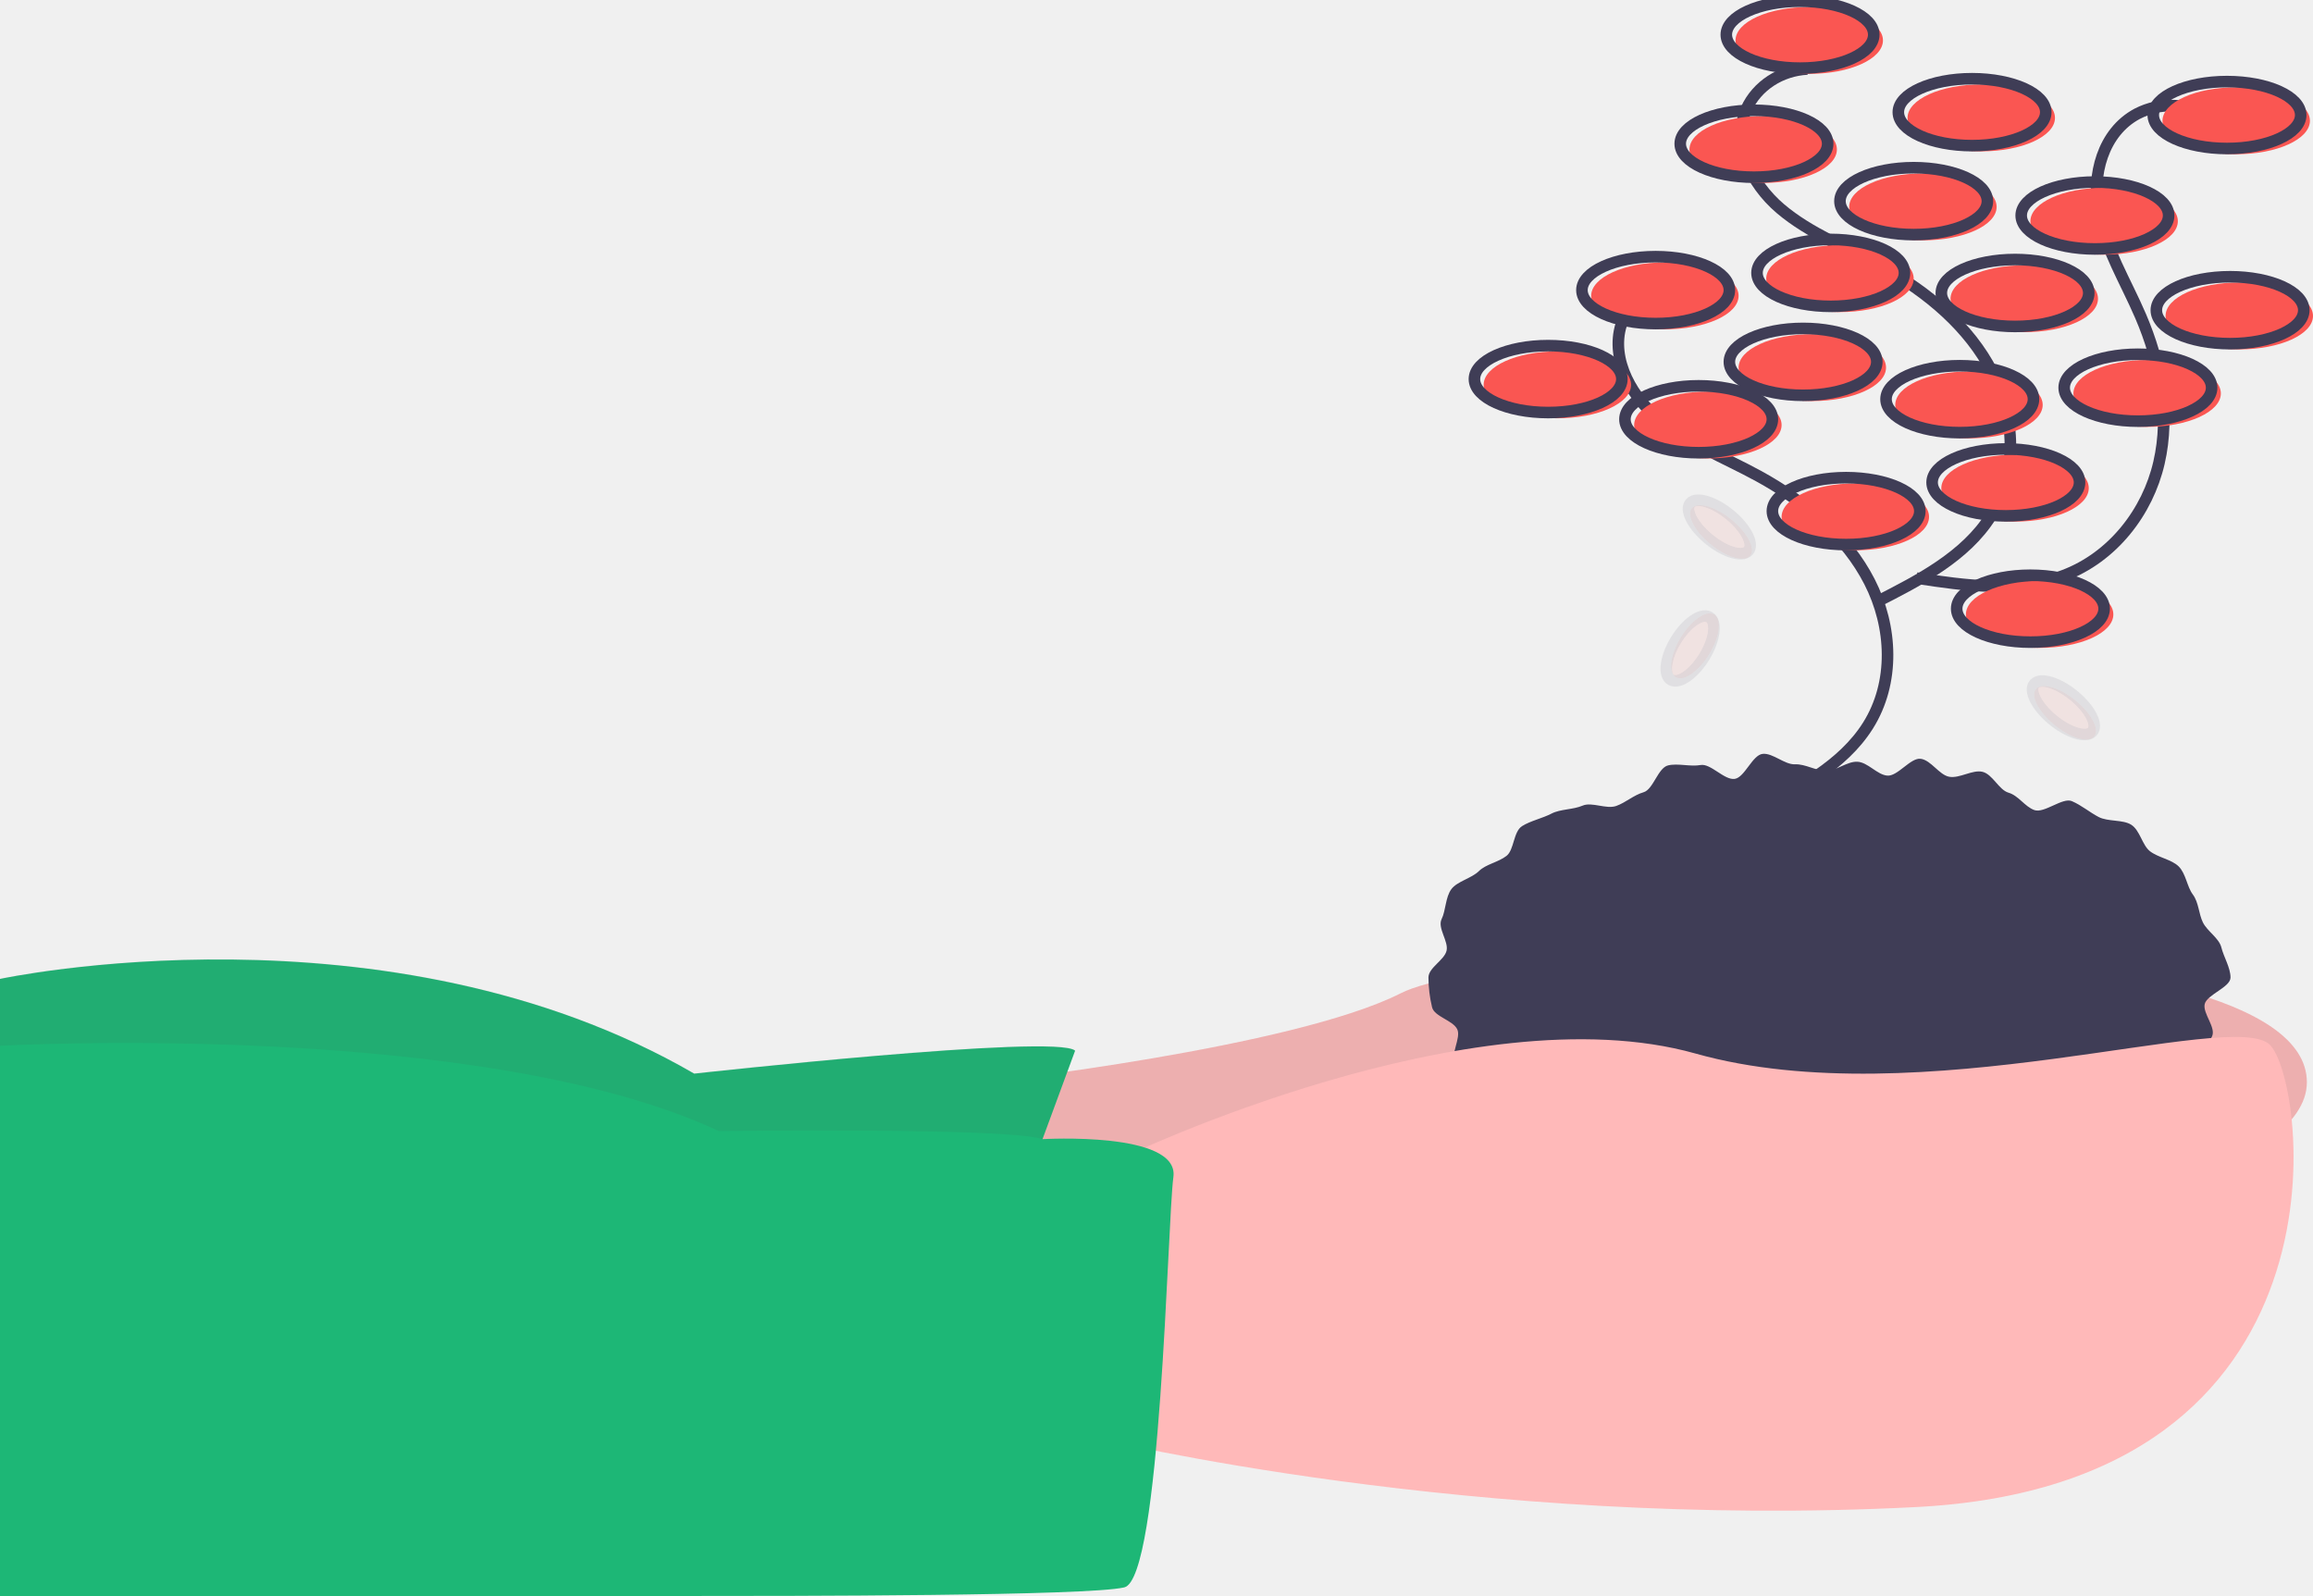
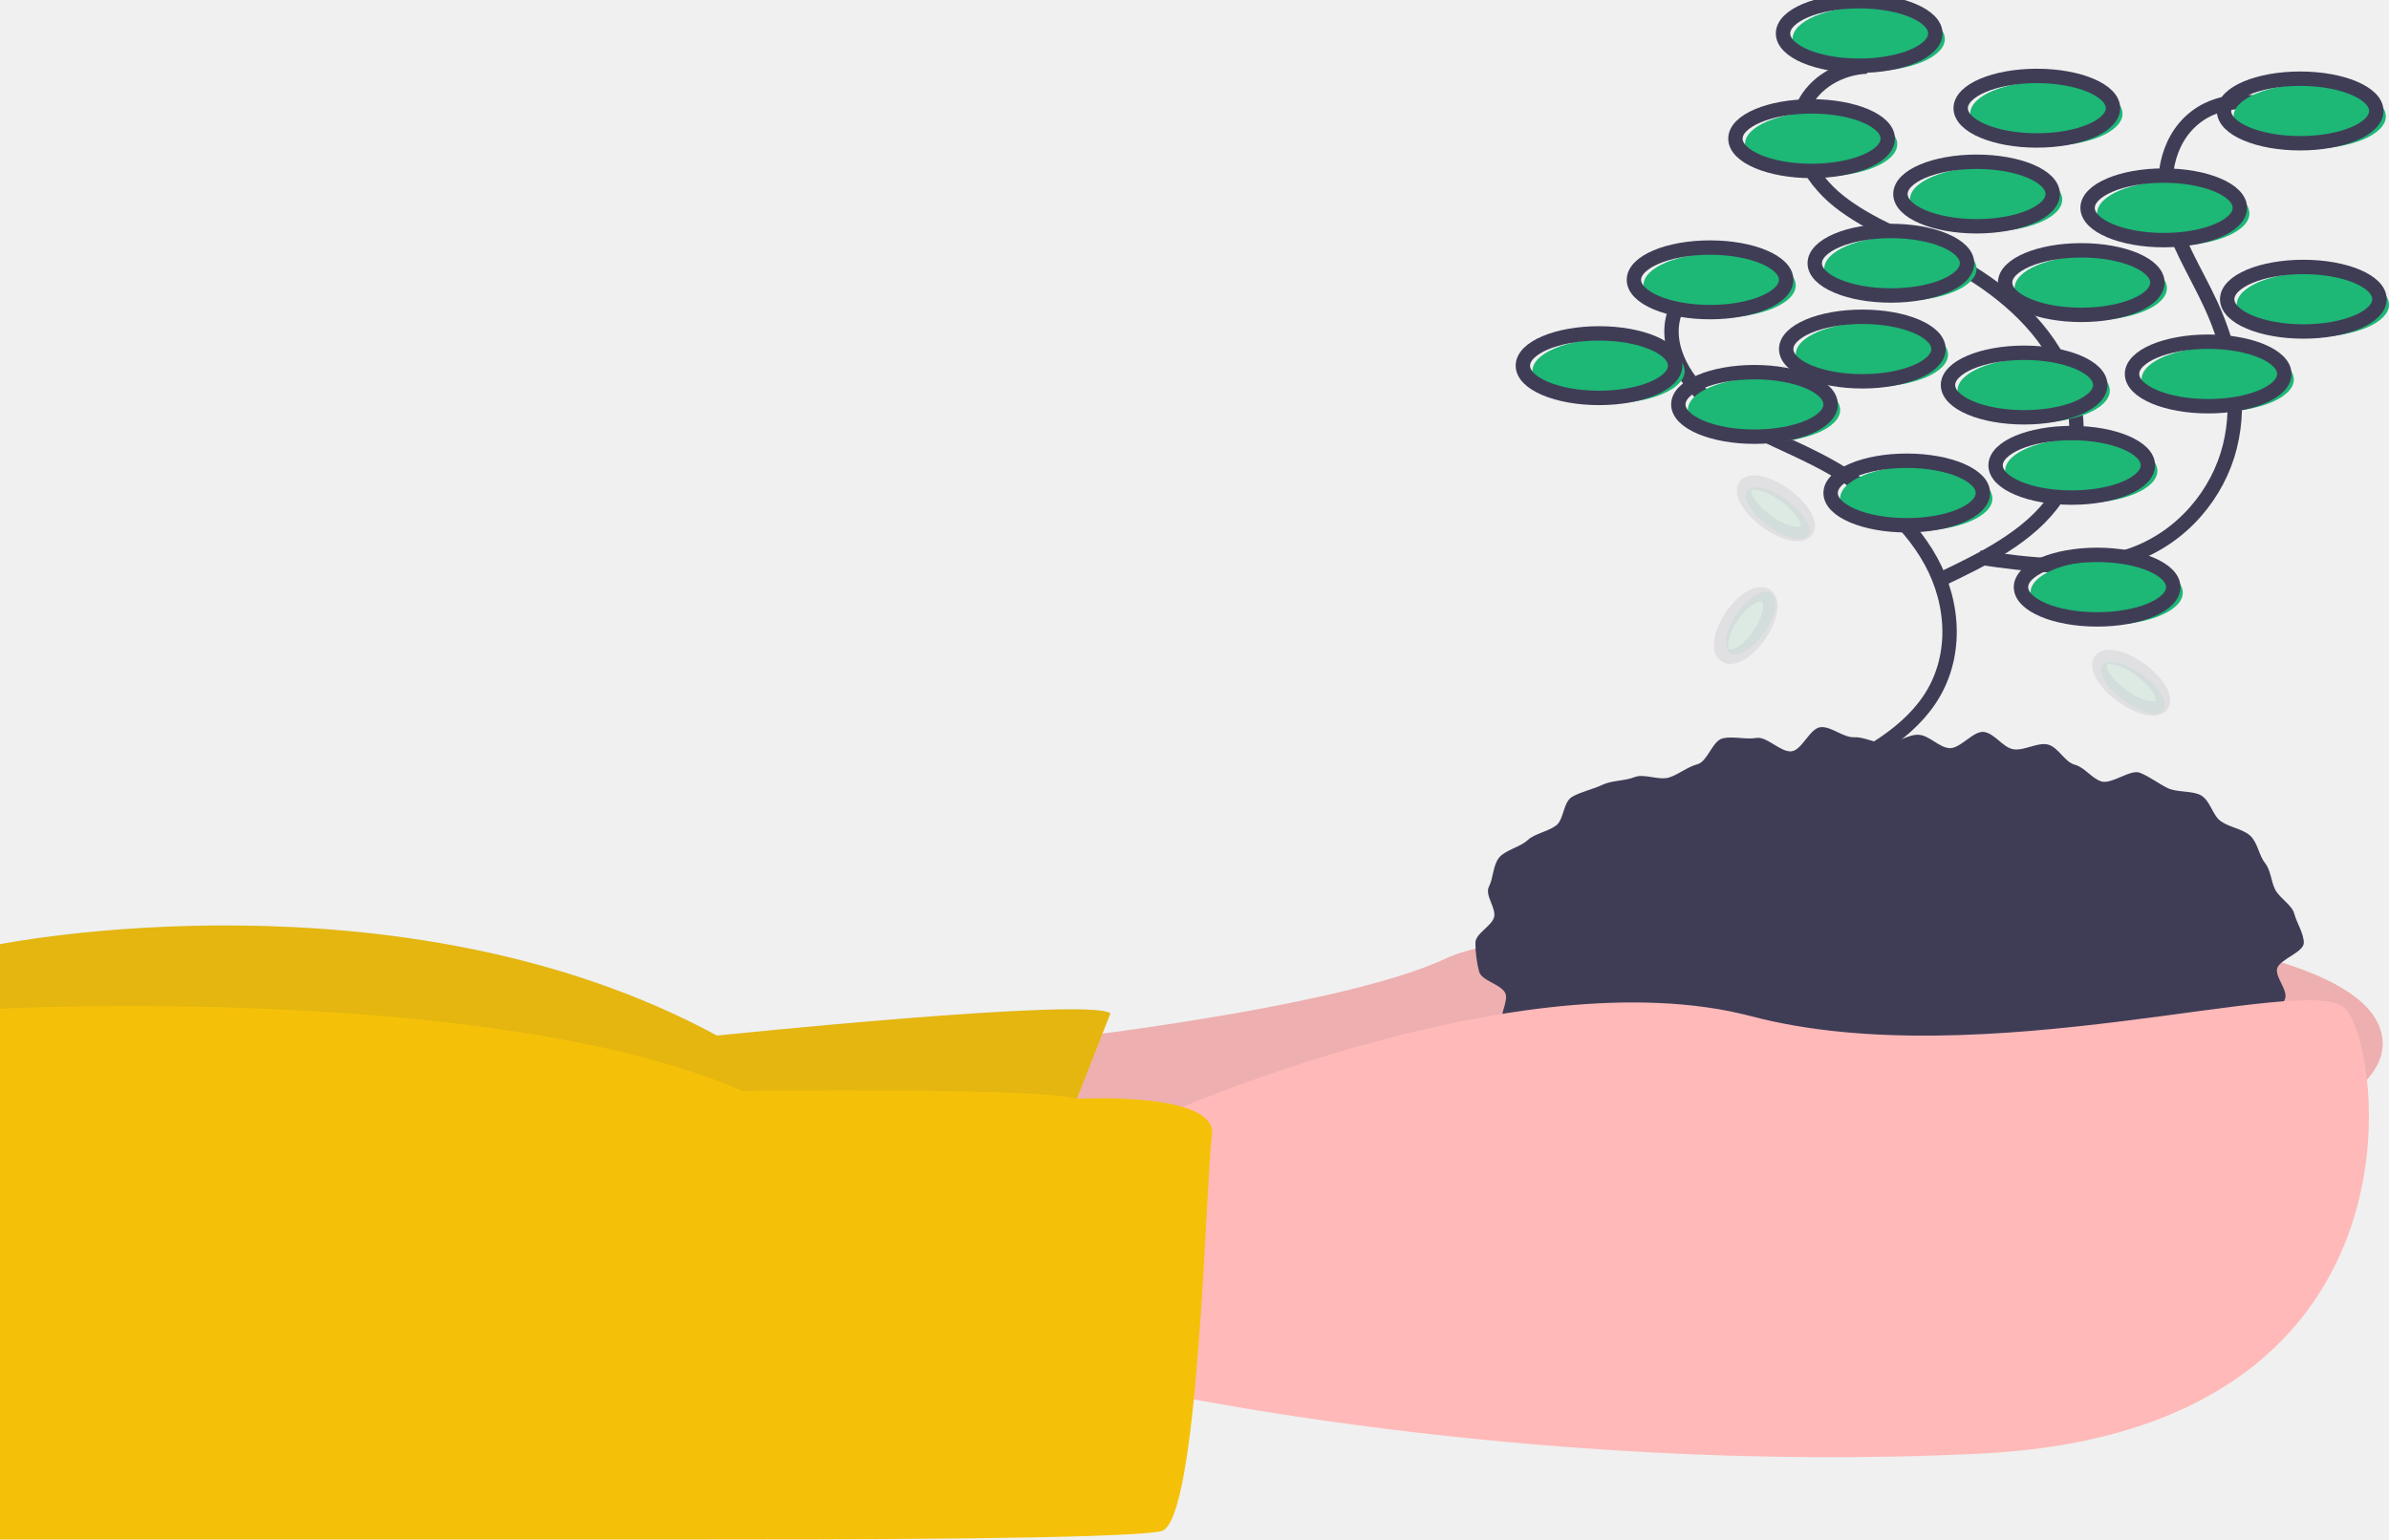
- <svg xmlns="http://www.w3.org/2000/svg" fill="none" height="138" viewBox="0 0 200 138" width="200">
-   <clipPath id="a">
-     <path d="m0 0h200v138h-200z" />
-   </clipPath>
-   <g clip-path="url(#a)">
-     <path d="m85.259 93.579s26.56-2.978 35.856-7.693c9.296-4.715 78.354-6.949 78.354 7.693 0 14.642-79.416 21.095-79.416 21.095l-41.7-2.234z" fill="#ffb9b9" />
-     <path d="m85.259 93.579s26.56-2.978 35.856-7.693c9.296-4.715 78.354-6.949 78.354 7.693 0 14.642-79.416 21.095-79.416 21.095l-41.7-2.234z" fill="#4b4f51" opacity=".1" />
-     <path d="m92.962 90.849-5.578 15.138-87.384.992v-22.334s33.466-7.197 60.027 8.19c0 0 31.341-3.474 32.935-1.985z" fill="#1db776" />
-     <path d="m92.962 90.824-5.578 15.138-87.384.993v-22.335s33.466-7.197 60.027 8.189c0 0 31.341-3.474 32.935-1.985z" fill="#4b4f51" opacity=".1" />
-     <path d="m192.868 84.52c0 .846-2.03 1.474-2.23 2.29-.198.809 1.008 2.04.627 2.813-.395.79-.861 1.548-1.393 2.264-.5.669-2.045.571-2.678 1.198-.62.57-1.277 1.103-1.967 1.598-.672.522-1.582.632-2.346 1.112-.727.457-.639 2.134-1.443 2.55-.768.398-1.943.078-2.776.435-.8.343-1.222 1.584-2.076 1.888-.825.293-1.845.167-2.717.42-.843.245-1.787.206-2.671.412-.858.201-1.514 1.403-2.407 1.565-.87.158-1.889-.263-2.789-.144-.879.117-1.9-.922-2.804-.843-.884.077-1.718.558-2.624.597-.888.038-1.766.403-2.672.403s-1.841.794-2.729.756c-.906-.039-1.726-1.242-2.611-1.319-.903-.079-1.981 1.178-2.86 1.062-.899-.12-1.612-1.351-2.482-1.509-.893-.162-2.047.718-2.905.517-.884-.206-1.409-1.638-2.253-1.883-.871-.254-1.952.089-2.776-.203-.855-.304-1.896-.255-2.696-.598-.833-.357-1.431-1.203-2.199-1.601-.804-.416-1.174-1.448-1.901-1.905-.764-.481-1.928-.419-2.6-.942-.71-.551-2.039-.58-2.638-1.173-.633-.627-.889-1.681-1.389-2.35-.527-.705.507-2.194.139-2.939-.382-.773-1.977-1.087-2.174-1.896-.205-.845-.309-1.708-.313-2.575 0-.846 1.364-1.492 1.564-2.308.198-.809-.806-1.972-.425-2.744.368-.745.321-1.889.848-2.594.5-.669 1.748-.931 2.381-1.558.599-.593 1.67-.758 2.38-1.31.672-.522.586-2.097 1.35-2.577.727-.457 1.741-.666 2.545-1.082.768-.398 1.855-.331 2.688-.688.799-.343 2.052.333 2.906.029.825-.293 1.494-.932 2.365-1.186.844-.245 1.24-2.116 2.124-2.323.858-.201 1.915.132 2.807-.03.87-.158 2.041 1.318 2.941 1.199.878-.117 1.535-2.087 2.439-2.166.884-.077 1.882.944 2.788.905.888-.038 1.78.56 2.686.56s1.808-.821 2.696-.783c.906.039 1.705 1.123 2.589 1.2.904.079 2.014-1.571 2.892-1.454.9.12 1.595 1.395 2.465 1.553.893.162 2.012-.63 2.87-.429.884.206 1.416 1.562 2.26 1.808.871.254 1.408 1.21 2.233 1.502.855.304 2.443-1.117 3.243-.773.833.357 1.552.976 2.32 1.374.804.416 2.082.207 2.808.664.764.481.952 1.771 1.624 2.293.71.551 1.88.717 2.479 1.31.633.627.721 1.751 1.221 2.42.526.705.51 1.681.878 2.425.381.773 1.399 1.357 1.597 2.166.2.816.791 1.751.791 2.596z" fill="#3f3d56" />
-     <path d="m97.211 100.031s30.014-14.394 49.403-8.934c19.389 5.46 46.48-3.971 49.668-.745 3.187 3.226 7.702 37.97-30.545 39.955s-70.916-5.956-70.916-5.956z" fill="#ffb9b9" />
-     <path d="m90.143 98.498s11.849-.701 11.318 3.27c-.531 3.971-1.063 34.743-4.25 35.488-3.187.744-28.42.744-38.778.744h-58.433v-47.576s41.434-2.305 62.151 7.374c0 0 24.908-.336 27.992.701z" fill="#1db776" />
-     <g stroke="#3f3d56" stroke-miterlimit="10">
-       <path d="m145.652 24.082c-1.132.06-2.224.413-3.153 1.02-.93.607-1.66 1.444-2.108 2.417-1.316 2.971.378 6.462 2.921 8.629 2.543 2.167 5.81 3.405 8.778 5.033 3.986 2.187 7.569 5.222 9.563 9.119 1.995 3.896 2.207 8.723-.137 12.445-2.177 3.455-6.134 5.523-9.908 7.43" />
-       <path d="m156.276 5.966c-1.132.06-2.224.413-3.153 1.02-.93.607-1.66 1.444-2.108 2.417-1.316 2.972.378 6.462 2.921 8.629 2.543 2.167 5.81 3.405 8.778 5.033 3.986 2.187 7.569 5.222 9.563 9.118 1.995 3.897 2.207 8.723-.137 12.445-2.177 3.455-6.134 5.523-9.908 7.43" />
-       <path d="m191.208 10.132c-.935-.6-2.03-.946-3.162-.997-1.133-.051-2.259.193-3.251.706-2.987 1.597-3.935 5.326-3.343 8.494.591 3.168 2.362 6.016 3.643 9.001 1.719 4.009 2.563 8.459 1.587 12.68-.975 4.222-3.97 8.16-8.263 9.762-3.985 1.487-8.468.859-12.702.208" />
+ <svg xmlns="http://www.w3.org/2000/svg" width="166" height="107" viewBox="0 0 166 107" fill="none">
+   <g clip-path="url(#clip0)">
+     <path d="M70.765 72.557C70.765 72.557 92.81 70.248 100.526 66.592C108.242 62.936 165.559 61.205 165.559 72.557C165.559 83.91 99.644 88.913 99.644 88.913L65.033 87.181L70.765 72.557Z" fill="#FFB9B9" />
+     <path opacity="0.1" d="M70.765 72.557C70.765 72.557 92.81 70.248 100.526 66.592C108.242 62.936 165.559 61.205 165.559 72.557C165.559 83.91 99.644 88.913 99.644 88.913L65.033 87.181L70.765 72.557Z" fill="#4B4F51" />
+     <path d="M77.158 70.441L72.528 82.178L0 82.948V65.63C0 65.63 27.777 60.05 49.822 71.98C49.822 71.98 75.835 69.286 77.158 70.441Z" fill="#F5C108" />
+     <path opacity="0.1" d="M77.158 70.422L72.528 82.159L0 82.929V65.611C0 65.611 27.777 60.031 49.822 71.961C49.822 71.961 75.835 69.267 77.158 70.422Z" fill="#4B4F51" />
+     <path d="M160.08 65.534C160.08 66.19 158.395 66.677 158.23 67.309C158.065 67.937 159.066 68.891 158.75 69.49C158.422 70.103 158.035 70.69 157.593 71.245C157.178 71.764 155.897 71.688 155.371 72.175C154.856 72.616 154.311 73.03 153.739 73.414C153.181 73.818 152.425 73.903 151.791 74.276C151.188 74.63 151.261 75.93 150.594 76.253C149.956 76.561 148.981 76.313 148.289 76.591C147.626 76.856 147.276 77.819 146.566 78.054C145.882 78.281 145.035 78.183 144.311 78.38C143.611 78.57 142.828 78.539 142.094 78.699C141.382 78.855 140.838 79.787 140.097 79.913C139.374 80.035 138.528 79.709 137.782 79.801C137.052 79.892 136.205 79.086 135.454 79.147C134.72 79.207 134.028 79.58 133.277 79.61C132.539 79.64 131.811 79.923 131.058 79.923C130.307 79.923 129.531 80.539 128.793 80.509C128.042 80.479 127.361 79.546 126.627 79.486C125.877 79.425 124.982 80.4 124.253 80.309C123.506 80.217 122.915 79.263 122.193 79.14C121.451 79.014 120.494 79.696 119.781 79.541C119.048 79.381 118.612 78.27 117.912 78.08C117.188 77.884 116.292 78.15 115.607 77.923C114.898 77.688 114.033 77.725 113.37 77.459C112.678 77.182 112.182 76.526 111.544 76.218C110.877 75.895 110.57 75.095 109.967 74.74C109.332 74.368 108.366 74.415 107.808 74.01C107.219 73.583 106.116 73.561 105.619 73.101C105.094 72.614 104.881 71.797 104.466 71.279C104.029 70.733 104.887 69.578 104.582 69C104.265 68.401 102.941 68.158 102.777 67.53C102.607 66.875 102.521 66.206 102.518 65.534C102.518 64.878 103.65 64.377 103.815 63.744C103.98 63.117 103.146 62.216 103.463 61.617C103.768 61.039 103.729 60.151 104.167 59.605C104.582 59.087 105.617 58.883 106.143 58.397C106.64 57.937 107.529 57.809 108.118 57.381C108.676 56.976 108.605 55.755 109.239 55.383C109.842 55.028 110.684 54.867 111.351 54.544C111.988 54.236 112.89 54.288 113.582 54.011C114.246 53.744 115.285 54.269 115.995 54.033C116.679 53.806 117.234 53.31 117.957 53.114C118.657 52.924 118.986 51.473 119.72 51.313C120.433 51.157 121.309 51.415 122.05 51.29C122.772 51.167 123.744 52.312 124.491 52.219C125.22 52.129 125.765 50.6 126.515 50.539C127.249 50.48 128.077 51.271 128.829 51.241C129.566 51.212 130.306 51.675 131.058 51.675C131.81 51.675 132.56 51.039 133.297 51.068C134.049 51.099 134.711 51.94 135.446 51.999C136.196 52.06 137.117 50.781 137.846 50.871C138.592 50.964 139.169 51.953 139.891 52.076C140.633 52.201 141.561 51.587 142.274 51.743C143.008 51.903 143.449 52.954 144.149 53.144C144.873 53.341 145.318 54.083 146.003 54.309C146.712 54.545 148.03 53.444 148.694 53.71C149.386 53.987 149.983 54.467 150.62 54.775C151.287 55.098 152.348 54.935 152.951 55.29C153.585 55.663 153.741 56.663 154.299 57.068C154.888 57.495 155.859 57.624 156.356 58.084C156.882 58.571 156.955 59.442 157.37 59.961C157.807 60.507 157.793 61.264 158.098 61.841C158.415 62.44 159.26 62.894 159.424 63.521C159.59 64.153 160.08 64.878 160.08 65.534Z" fill="#3F3D56" />
+     <path d="M80.685 77.56C80.685 77.56 105.596 66.4 121.689 70.633C137.782 74.866 160.268 67.554 162.914 70.056C165.559 72.557 169.307 99.496 137.562 101.035C105.817 102.574 78.701 96.417 78.701 96.417L80.685 77.56Z" fill="#FFB9B9" />
+     <path d="M74.819 76.372C74.819 76.372 84.653 75.828 84.213 78.907C83.772 81.986 83.331 105.846 80.685 106.423C78.04 107 57.097 107 48.499 107H0V70.111C0 70.111 34.39 68.324 51.586 75.828C51.586 75.828 72.259 75.568 74.819 76.372Z" fill="#F5C108" />
+     <path d="M120.891 18.672C119.951 18.718 119.045 18.992 118.274 19.463C117.502 19.934 116.896 20.583 116.524 21.337C115.432 23.641 116.838 26.348 118.949 28.028C121.059 29.708 123.771 30.668 126.234 31.93C129.543 33.626 132.516 35.979 134.172 39.001C135.828 42.022 136.004 45.764 134.058 48.65C132.251 51.329 128.967 52.932 125.834 54.411" stroke="#3F3D56" stroke-miterlimit="10" />
+     <path d="M129.709 4.626C128.77 4.672 127.863 4.946 127.092 5.417C126.321 5.887 125.715 6.536 125.342 7.291C124.25 9.595 125.656 12.301 127.767 13.981C129.878 15.661 132.589 16.622 135.053 17.884C138.361 19.579 141.335 21.933 142.99 24.954C144.646 27.975 144.822 31.718 142.876 34.604C141.07 37.283 137.785 38.886 134.653 40.365" stroke="#3F3D56" stroke-miterlimit="10" />
+     <path d="M158.702 7.856C157.927 7.391 157.018 7.123 156.078 7.083C155.138 7.043 154.204 7.233 153.38 7.63C150.901 8.868 150.114 11.76 150.605 14.216C151.095 16.672 152.566 18.88 153.628 21.195C155.056 24.303 155.756 27.753 154.946 31.027C154.136 34.3 151.651 37.353 148.088 38.596C144.781 39.749 141.059 39.262 137.545 38.757" stroke="#3F3D56" stroke-miterlimit="10" />
+     <path d="M133.153 36.894C136.075 36.894 138.443 35.89 138.443 34.651C138.443 33.412 136.075 32.408 133.153 32.408C130.231 32.408 127.862 33.412 127.862 34.651C127.862 35.89 130.231 36.894 133.153 36.894Z" fill="#1DB776" />
+     <path d="M132.492 36.509C135.414 36.509 137.782 35.505 137.782 34.266C137.782 33.027 135.414 32.023 132.492 32.023C129.569 32.023 127.201 33.027 127.201 34.266C127.201 35.505 129.569 36.509 132.492 36.509Z" stroke="#3F3D56" stroke-miterlimit="10" />
+     <path d="M144.617 34.97C147.539 34.97 149.907 33.966 149.907 32.727C149.907 31.488 147.539 30.484 144.617 30.484C141.694 30.484 139.326 31.488 139.326 32.727C139.326 33.966 141.694 34.97 144.617 34.97Z" fill="#1DB776" />
+     <path d="M143.955 34.585C146.877 34.585 149.246 33.581 149.246 32.342C149.246 31.103 146.877 30.099 143.955 30.099C141.033 30.099 138.664 31.103 138.664 32.342C138.664 33.581 141.033 34.585 143.955 34.585Z" stroke="#3F3D56" stroke-miterlimit="10" />
+     <path d="M146.38 43.436C149.302 43.436 151.671 42.432 151.671 41.193C151.671 39.954 149.302 38.95 146.38 38.95C143.458 38.95 141.089 39.954 141.089 41.193C141.089 42.432 143.458 43.436 146.38 43.436Z" fill="#1DB776" />
+     <path d="M145.719 43.051C148.641 43.051 151.009 42.047 151.009 40.808C151.009 39.57 148.641 38.565 145.719 38.565C142.797 38.565 140.428 39.57 140.428 40.808C140.428 42.047 142.797 43.051 145.719 43.051Z" stroke="#3F3D56" stroke-miterlimit="10" />
+     <path d="M145.277 22.27C148.199 22.27 150.568 21.266 150.568 20.027C150.568 18.788 148.199 17.784 145.277 17.784C142.355 17.784 139.986 18.788 139.986 20.027C139.986 21.266 142.355 22.27 145.277 22.27Z" fill="#1DB776" />
+     <path d="M144.617 21.885C147.539 21.885 149.907 20.881 149.907 19.642C149.907 18.404 147.539 17.399 144.617 17.399C141.694 17.399 139.326 18.404 139.326 19.642C139.326 20.881 141.694 21.885 144.617 21.885Z" stroke="#3F3D56" stroke-miterlimit="10" />
+     <path d="M132.05 20.923C134.972 20.923 137.341 19.919 137.341 18.68C137.341 17.442 134.972 16.437 132.05 16.437C129.128 16.437 126.759 17.442 126.759 18.68C126.759 19.919 129.128 20.923 132.05 20.923Z" fill="#1DB776" />
+     <path d="M131.389 20.538C134.311 20.538 136.68 19.534 136.68 18.296C136.68 17.057 134.311 16.052 131.389 16.052C128.467 16.052 126.098 17.057 126.098 18.296C126.098 19.534 128.467 20.538 131.389 20.538Z" stroke="#3F3D56" stroke-miterlimit="10" />
+     <path d="M138.003 16.113C140.925 16.113 143.294 15.109 143.294 13.87C143.294 12.631 140.925 11.627 138.003 11.627C135.081 11.627 132.712 12.631 132.712 13.87C132.712 15.109 135.081 16.113 138.003 16.113Z" fill="#1DB776" />
+     <path d="M137.342 15.728C140.264 15.728 142.632 14.724 142.632 13.485C142.632 12.246 140.264 11.242 137.342 11.242C134.42 11.242 132.051 12.246 132.051 13.485C132.051 14.724 134.42 15.728 137.342 15.728Z" stroke="#3F3D56" stroke-miterlimit="10" />
+     <path d="M151.009 17.075C153.931 17.075 156.3 16.071 156.3 14.832C156.3 13.593 153.931 12.589 151.009 12.589C148.087 12.589 145.718 13.593 145.718 14.832C145.718 16.071 148.087 17.075 151.009 17.075Z" fill="#1DB776" />
+     <path d="M150.347 16.69C153.27 16.69 155.638 15.686 155.638 14.447C155.638 13.208 153.27 12.204 150.347 12.204C147.425 12.204 145.057 13.208 145.057 14.447C145.057 15.686 147.425 16.69 150.347 16.69Z" stroke="#3F3D56" stroke-miterlimit="10" />
+     <path d="M160.709 23.425C163.631 23.425 166 22.421 166 21.182C166 19.943 163.631 18.939 160.709 18.939C157.787 18.939 155.418 19.943 155.418 21.182C155.418 22.421 157.787 23.425 160.709 23.425Z" fill="#1DB776" />
+     <path d="M160.048 23.04C162.97 23.04 165.338 22.036 165.338 20.797C165.338 19.558 162.97 18.554 160.048 18.554C157.126 18.554 154.757 19.558 154.757 20.797C154.757 22.036 157.126 23.04 160.048 23.04Z" stroke="#3F3D56" stroke-miterlimit="10" />
+     <path d="M126.539 12.265C129.461 12.265 131.83 11.26 131.83 10.021C131.83 8.783 129.461 7.779 126.539 7.779C123.617 7.779 121.249 8.783 121.249 10.021C121.249 11.26 123.617 12.265 126.539 12.265Z" fill="#1DB776" />
+     <path d="M125.878 11.88C128.8 11.88 131.169 10.876 131.169 9.637C131.169 8.398 128.8 7.394 125.878 7.394C122.956 7.394 120.587 8.398 120.587 9.637C120.587 10.876 122.956 11.88 125.878 11.88Z" stroke="#3F3D56" stroke-miterlimit="10" />
+     <path d="M129.846 4.953C132.768 4.953 135.137 3.948 135.137 2.71C135.137 1.471 132.768 0.467 129.846 0.467C126.924 0.467 124.555 1.471 124.555 2.71C124.555 3.948 126.924 4.953 129.846 4.953Z" fill="#1DB776" />
+     <path d="M129.185 4.568C132.107 4.568 134.476 3.564 134.476 2.325C134.476 1.086 132.107 0.082 129.185 0.082C126.263 0.082 123.894 1.086 123.894 2.325C123.894 3.564 126.263 4.568 129.185 4.568Z" stroke="#3F3D56" stroke-miterlimit="10" />
+     <path d="M160.489 10.34C163.411 10.34 165.779 9.336 165.779 8.097C165.779 6.859 163.411 5.854 160.489 5.854C157.567 5.854 155.198 6.859 155.198 8.097C155.198 9.336 157.567 10.34 160.489 10.34Z" fill="#1DB776" />
+     <path d="M159.827 9.956C162.75 9.956 165.118 8.951 165.118 7.713C165.118 6.474 162.75 5.469 159.827 5.469C156.905 5.469 154.537 6.474 154.537 7.713C154.537 8.951 156.905 9.956 159.827 9.956Z" stroke="#3F3D56" stroke-miterlimit="10" />
+     <path d="M111.769 28.043C114.691 28.043 117.06 27.038 117.06 25.8C117.06 24.561 114.691 23.557 111.769 23.557C108.847 23.557 106.478 24.561 106.478 25.8C106.478 27.038 108.847 28.043 111.769 28.043Z" fill="#1DB776" />
+     <path d="M111.108 27.658C114.03 27.658 116.399 26.654 116.399 25.415C116.399 24.176 114.03 23.172 111.108 23.172C108.186 23.172 105.817 24.176 105.817 25.415C105.817 26.654 108.186 27.658 111.108 27.658Z" stroke="#3F3D56" stroke-miterlimit="10" />
+     <path d="M130.066 26.888C132.988 26.888 135.357 25.884 135.357 24.645C135.357 23.407 132.988 22.402 130.066 22.402C127.144 22.402 124.775 23.407 124.775 24.645C124.775 25.884 127.144 26.888 130.066 26.888Z" fill="#1DB776" />
+     <path d="M129.405 26.503C132.327 26.503 134.696 25.499 134.696 24.26C134.696 23.022 132.327 22.017 129.405 22.017C126.483 22.017 124.114 23.022 124.114 24.26C124.114 25.499 126.483 26.503 129.405 26.503Z" stroke="#3F3D56" stroke-miterlimit="10" />
+     <path d="M154.096 28.62C157.018 28.62 159.386 27.616 159.386 26.377C159.386 25.138 157.018 24.134 154.096 24.134C151.173 24.134 148.805 25.138 148.805 26.377C148.805 27.616 151.173 28.62 154.096 28.62Z" fill="#1DB776" />
+     <path d="M153.434 28.235C156.356 28.235 158.725 27.231 158.725 25.992C158.725 24.753 156.356 23.749 153.434 23.749C150.512 23.749 148.144 24.753 148.144 25.992C148.144 27.231 150.512 28.235 153.434 28.235Z" stroke="#3F3D56" stroke-miterlimit="10" />
+     <path d="M141.309 29.39C144.231 29.39 146.6 28.386 146.6 27.147C146.6 25.908 144.231 24.904 141.309 24.904C138.387 24.904 136.019 25.908 136.019 27.147C136.019 28.386 138.387 29.39 141.309 29.39Z" fill="#1DB776" />
+     <path d="M140.648 29.005C143.57 29.005 145.939 28.001 145.939 26.762C145.939 25.523 143.57 24.519 140.648 24.519C137.726 24.519 135.357 25.523 135.357 26.762C135.357 28.001 137.726 29.005 140.648 29.005Z" stroke="#3F3D56" stroke-miterlimit="10" />
+     <path d="M142.191 10.148C145.113 10.148 147.482 9.144 147.482 7.905C147.482 6.666 145.113 5.662 142.191 5.662C139.269 5.662 136.9 6.666 136.9 7.905C136.9 9.144 139.269 10.148 142.191 10.148Z" fill="#1DB776" />
+     <path d="M141.53 9.763C144.452 9.763 146.821 8.759 146.821 7.52C146.821 6.281 144.452 5.277 141.53 5.277C138.608 5.277 136.239 6.281 136.239 7.52C136.239 8.759 138.608 9.763 141.53 9.763Z" stroke="#3F3D56" stroke-miterlimit="10" />
+     <path d="M119.485 22.078C122.407 22.078 124.776 21.074 124.776 19.835C124.776 18.596 122.407 17.592 119.485 17.592C116.563 17.592 114.194 18.596 114.194 19.835C114.194 21.074 116.563 22.078 119.485 22.078Z" fill="#1DB776" />
+     <path d="M118.824 21.693C121.746 21.693 124.114 20.689 124.114 19.45C124.114 18.211 121.746 17.207 118.824 17.207C115.902 17.207 113.533 18.211 113.533 19.45C113.533 20.689 115.902 21.693 118.824 21.693Z" stroke="#3F3D56" stroke-miterlimit="10" />
+     <path d="M122.571 30.737C125.493 30.737 127.862 29.732 127.862 28.494C127.862 27.255 125.493 26.25 122.571 26.25C119.649 26.25 117.28 27.255 117.28 28.494C117.28 29.732 119.649 30.737 122.571 30.737Z" fill="#1DB776" />
+     <path d="M121.909 30.352C124.832 30.352 127.2 29.348 127.2 28.109C127.2 26.87 124.832 25.866 121.909 25.866C118.987 25.866 116.619 26.87 116.619 28.109C116.619 29.348 118.987 30.352 121.909 30.352Z" stroke="#3F3D56" stroke-miterlimit="10" />
+     <g opacity="0.3">
+       <path opacity="0.3" d="M122.695 43.809C123.441 42.643 123.578 41.468 122.999 41.186C122.42 40.904 121.346 41.62 120.599 42.787C119.852 43.953 119.716 45.128 120.294 45.41C120.873 45.692 121.948 44.975 122.695 43.809Z" fill="#1DB776" />
+       <path opacity="0.3" d="M122.345 43.985C123.092 42.819 123.229 41.645 122.65 41.362C122.071 41.08 120.997 41.797 120.25 42.963C119.503 44.13 119.367 45.304 119.945 45.586C120.524 45.868 121.599 45.152 122.345 43.985Z" stroke="#3F3D56" stroke-miterlimit="10" />
    </g>
-     <path d="m160.425 47.583c3.521 0 6.375-1.295 6.375-2.893s-2.854-2.893-6.375-2.893c-3.52 0-6.374 1.295-6.374 2.893s2.854 2.893 6.374 2.893z" fill="#fa5652" />
-     <path d="m159.628 47.087c3.521 0 6.375-1.295 6.375-2.893s-2.854-2.893-6.375-2.893c-3.52 0-6.374 1.295-6.374 2.893s2.854 2.893 6.374 2.893z" stroke="#3f3d56" stroke-miterlimit="10" />
-     <path d="m174.237 45.101c3.52 0 6.374-1.295 6.374-2.893s-2.854-2.893-6.374-2.893c-3.521 0-6.375 1.295-6.375 2.893s2.854 2.893 6.375 2.893z" fill="#fa5652" />
-     <path d="m173.439 44.605c3.521 0 6.375-1.295 6.375-2.893s-2.854-2.893-6.375-2.893c-3.52 0-6.374 1.295-6.374 2.893s2.854 2.893 6.374 2.893z" stroke="#3f3d56" stroke-miterlimit="10" />
-     <path d="m176.361 56.02c3.521 0 6.375-1.295 6.375-2.893s-2.854-2.893-6.375-2.893c-3.52 0-6.374 1.295-6.374 2.893s2.854 2.893 6.374 2.893z" fill="#fa5652" />
-     <path d="m175.564 55.524c3.521 0 6.375-1.295 6.375-2.893s-2.854-2.893-6.375-2.893c-3.52 0-6.374 1.295-6.374 2.893s2.854 2.893 6.374 2.893z" stroke="#3f3d56" stroke-miterlimit="10" />
-     <path d="m175.033 28.722c3.521 0 6.375-1.295 6.375-2.893s-2.854-2.893-6.375-2.893c-3.52 0-6.374 1.295-6.374 2.893s2.854 2.893 6.374 2.893z" fill="#fa5652" />
-     <path d="m174.237 28.226c3.52 0 6.374-1.295 6.374-2.893s-2.854-2.893-6.374-2.893c-3.521 0-6.375 1.295-6.375 2.893s2.854 2.893 6.375 2.893z" stroke="#3f3d56" stroke-miterlimit="10" />
-     <path d="m159.097 26.985c3.52 0 6.374-1.295 6.374-2.893s-2.854-2.893-6.374-2.893c-3.521 0-6.375 1.295-6.375 2.893s2.854 2.893 6.375 2.893z" fill="#fa5652" />
-     <path d="m158.3 26.489c3.52 0 6.374-1.295 6.374-2.893s-2.854-2.893-6.374-2.893c-3.521 0-6.375 1.295-6.375 2.893s2.854 2.893 6.375 2.893z" stroke="#3f3d56" stroke-miterlimit="10" />
-     <path d="m166.269 20.781c3.52 0 6.374-1.295 6.374-2.893s-2.854-2.893-6.374-2.893c-3.521 0-6.375 1.295-6.375 2.893s2.854 2.893 6.375 2.893z" fill="#fa5652" />
-     <path d="m165.472 20.285c3.52 0 6.374-1.295 6.374-2.893s-2.854-2.893-6.374-2.893c-3.521 0-6.375 1.295-6.375 2.893s2.854 2.893 6.375 2.893z" stroke="#3f3d56" stroke-miterlimit="10" />
-     <path d="m181.939 22.022c3.52 0 6.374-1.295 6.374-2.893s-2.854-2.893-6.374-2.893c-3.521 0-6.375 1.295-6.375 2.893s2.854 2.893 6.375 2.893z" fill="#fa5652" />
-     <path d="m181.142 21.526c3.521 0 6.375-1.295 6.375-2.893s-2.854-2.893-6.375-2.893c-3.52 0-6.374 1.295-6.374 2.893s2.854 2.893 6.374 2.893z" stroke="#3f3d56" stroke-miterlimit="10" />
-     <path d="m193.625 30.211c3.521 0 6.375-1.295 6.375-2.893s-2.854-2.893-6.375-2.893c-3.52 0-6.374 1.295-6.374 2.893s2.854 2.893 6.374 2.893z" fill="#fa5652" />
-     <path d="m192.829 29.715c3.52 0 6.374-1.295 6.374-2.893s-2.854-2.893-6.374-2.893c-3.521 0-6.375 1.295-6.375 2.893s2.854 2.893 6.375 2.893z" stroke="#3f3d56" stroke-miterlimit="10" />
-     <path d="m152.457 15.818c3.521 0 6.375-1.295 6.375-2.893s-2.854-2.893-6.375-2.893-6.374 1.295-6.374 2.893 2.853 2.893 6.374 2.893z" fill="#fa5652" />
-     <path d="m151.66 15.322c3.521 0 6.375-1.295 6.375-2.893s-2.854-2.893-6.375-2.893c-3.52 0-6.374 1.295-6.374 2.893s2.854 2.893 6.374 2.893z" stroke="#3f3d56" stroke-miterlimit="10" />
-     <path d="m156.441 6.388c3.52 0 6.374-1.295 6.374-2.893s-2.854-2.893-6.374-2.893c-3.521 0-6.375 1.295-6.375 2.893s2.854 2.893 6.375 2.893z" fill="#fa5652" />
-     <path d="m155.644 5.891c3.521 0 6.375-1.295 6.375-2.893s-2.854-2.893-6.375-2.893-6.374 1.295-6.374 2.893 2.853 2.893 6.374 2.893z" stroke="#3f3d56" stroke-miterlimit="10" />
-     <path d="m193.36 13.336c3.52 0 6.374-1.295 6.374-2.893 0-1.598-2.854-2.893-6.374-2.893-3.521 0-6.375 1.295-6.375 2.893 0 1.598 2.854 2.893 6.375 2.893z" fill="#fa5652" />
-     <path d="m192.563 12.84c3.521 0 6.374-1.295 6.374-2.893 0-1.598-2.853-2.893-6.374-2.893s-6.375 1.295-6.375 2.893c0 1.598 2.854 2.893 6.375 2.893z" stroke="#3f3d56" stroke-miterlimit="10" />
-     <path d="m134.662 36.167c3.52 0 6.374-1.295 6.374-2.893s-2.854-2.893-6.374-2.893c-3.521 0-6.375 1.295-6.375 2.893s2.854 2.893 6.375 2.893z" fill="#fa5652" />
-     <path d="m133.865 35.671c3.52 0 6.374-1.295 6.374-2.893s-2.854-2.893-6.374-2.893c-3.521 0-6.375 1.295-6.375 2.893s2.854 2.893 6.375 2.893z" stroke="#3f3d56" stroke-miterlimit="10" />
-     <path d="m156.707 34.678c3.52 0 6.374-1.295 6.374-2.893s-2.854-2.893-6.374-2.893c-3.521 0-6.375 1.295-6.375 2.893s2.854 2.893 6.375 2.893z" fill="#fa5652" />
-     <path d="m155.91 34.182c3.52 0 6.374-1.295 6.374-2.893s-2.854-2.893-6.374-2.893c-3.521 0-6.375 1.295-6.375 2.893s2.854 2.893 6.375 2.893z" stroke="#3f3d56" stroke-miterlimit="10" />
-     <path d="m185.657 36.912c3.521 0 6.375-1.295 6.375-2.893s-2.854-2.893-6.375-2.893c-3.52 0-6.374 1.295-6.374 2.893s2.854 2.893 6.374 2.893z" fill="#fa5652" />
-     <path d="m184.86 36.416c3.521 0 6.375-1.295 6.375-2.893s-2.854-2.893-6.375-2.893c-3.52 0-6.374 1.295-6.374 2.893s2.854 2.893 6.374 2.893z" stroke="#3f3d56" stroke-miterlimit="10" />
-     <path d="m170.252 37.904c3.521 0 6.375-1.295 6.375-2.893s-2.854-2.893-6.375-2.893c-3.52 0-6.374 1.295-6.374 2.893s2.854 2.893 6.374 2.893z" fill="#fa5652" />
-     <path d="m169.456 37.408c3.52 0 6.374-1.295 6.374-2.893s-2.854-2.893-6.374-2.893c-3.521 0-6.375 1.295-6.375 2.893s2.854 2.893 6.375 2.893z" stroke="#3f3d56" stroke-miterlimit="10" />
-     <path d="m171.315 13.088c3.52 0 6.374-1.295 6.374-2.893 0-1.598-2.854-2.893-6.374-2.893-3.521 0-6.375 1.295-6.375 2.893 0 1.598 2.854 2.893 6.375 2.893z" fill="#fa5652" />
-     <path d="m170.518 12.592c3.521 0 6.375-1.295 6.375-2.893s-2.854-2.893-6.375-2.893c-3.52 0-6.374 1.295-6.374 2.893s2.854 2.893 6.374 2.893z" stroke="#3f3d56" stroke-miterlimit="10" />
-     <path d="m143.958 28.474c3.52 0 6.374-1.295 6.374-2.893s-2.854-2.893-6.374-2.893c-3.521 0-6.375 1.295-6.375 2.893s2.854 2.893 6.375 2.893z" fill="#fa5652" />
-     <path d="m143.161 27.978c3.52 0 6.374-1.295 6.374-2.893s-2.854-2.893-6.374-2.893c-3.521 0-6.375 1.295-6.375 2.893s2.854 2.893 6.375 2.893z" stroke="#3f3d56" stroke-miterlimit="10" />
-     <path d="m147.676 39.642c3.521 0 6.375-1.295 6.375-2.893s-2.854-2.893-6.375-2.893c-3.52 0-6.374 1.295-6.374 2.893s2.854 2.893 6.374 2.893z" fill="#fa5652" />
-     <path d="m146.879 39.145c3.521 0 6.375-1.295 6.375-2.893s-2.854-2.893-6.375-2.893c-3.52 0-6.374 1.295-6.374 2.893s2.854 2.893 6.374 2.893z" stroke="#3f3d56" stroke-miterlimit="10" />
-     <g opacity=".3">
-       <path d="m147.825 56.502c.899-1.504 1.064-3.019.366-3.383-.697-.364-1.992.56-2.891 2.064-.9 1.504-1.064 3.019-.367 3.383.697.364 1.992-.56 2.892-2.064z" fill="#fa5652" opacity=".3" />
-       <path d="m147.404 56.729c.9-1.504 1.064-3.019.367-3.383s-1.992.56-2.892 2.064-1.064 3.019-.367 3.383c.698.364 1.992-.56 2.892-2.064z" opacity=".3" stroke="#3f3d56" stroke-miterlimit="10" />
+     <g opacity="0.3">
+       <path opacity="0.3" d="M150.272 49.401C150.714 48.969 150.148 47.897 149.007 47.006C147.866 46.115 146.583 45.742 146.141 46.174C145.699 46.605 146.265 47.677 147.406 48.568C148.546 49.459 149.83 49.832 150.272 49.401Z" fill="#1DB776" />
+       <path opacity="0.3" d="M150.151 49.065C150.593 48.634 150.027 47.562 148.886 46.671C147.746 45.78 146.462 45.407 146.02 45.838C145.578 46.269 146.144 47.341 147.285 48.232C148.426 49.123 149.709 49.496 150.151 49.065Z" stroke="#3F3D56" stroke-miterlimit="10" />
    </g>
-     <g opacity=".3">
-       <path d="m181.051 63.713c.532-.556-.15-1.939-1.524-3.088-1.375-1.149-2.92-1.63-3.453-1.074s.149 1.939 1.524 3.088c1.374 1.149 2.92 1.63 3.453 1.074z" fill="#fa5652" opacity=".3" />
-       <path d="m180.905 63.28c.533-.556-.149-1.939-1.524-3.088-1.374-1.149-2.92-1.63-3.453-1.074-.532.556.15 1.939 1.524 3.088 1.375 1.149 2.921 1.63 3.453 1.074z" opacity=".3" stroke="#3f3d56" stroke-miterlimit="10" />
-     </g>
-     <g opacity=".3">
-       <path d="m151.303 48.078c.533-.556-.149-1.939-1.524-3.088-1.374-1.149-2.92-1.63-3.453-1.074-.532.556.15 1.938 1.524 3.088 1.375 1.149 2.921 1.63 3.453 1.074z" fill="#fa5652" opacity=".3" />
-       <path d="m151.158 47.646c.532-.556-.15-1.939-1.524-3.088-1.375-1.149-2.921-1.63-3.453-1.074-.533.556.149 1.938 1.524 3.088 1.374 1.149 2.92 1.63 3.453 1.074z" opacity=".3" stroke="#3f3d56" stroke-miterlimit="10" />
+     <g opacity="0.3">
+       <path opacity="0.3" d="M125.581 37.278C126.023 36.847 125.457 35.775 124.316 34.884C123.176 33.993 121.893 33.62 121.45 34.051C121.008 34.483 121.575 35.554 122.715 36.446C123.856 37.337 125.139 37.709 125.581 37.278Z" fill="#1DB776" />
+       <path opacity="0.3" d="M125.461 36.943C125.903 36.511 125.337 35.44 124.196 34.548C123.055 33.657 121.772 33.285 121.33 33.716C120.888 34.147 121.454 35.219 122.595 36.11C123.735 37.001 125.019 37.374 125.461 36.943Z" stroke="#3F3D56" stroke-miterlimit="10" />
    </g>
  </g>
+   <defs>
+     <clipPath id="clip0">
+       <rect width="166" height="107" fill="white" />
+     </clipPath>
+   </defs>
</svg>
